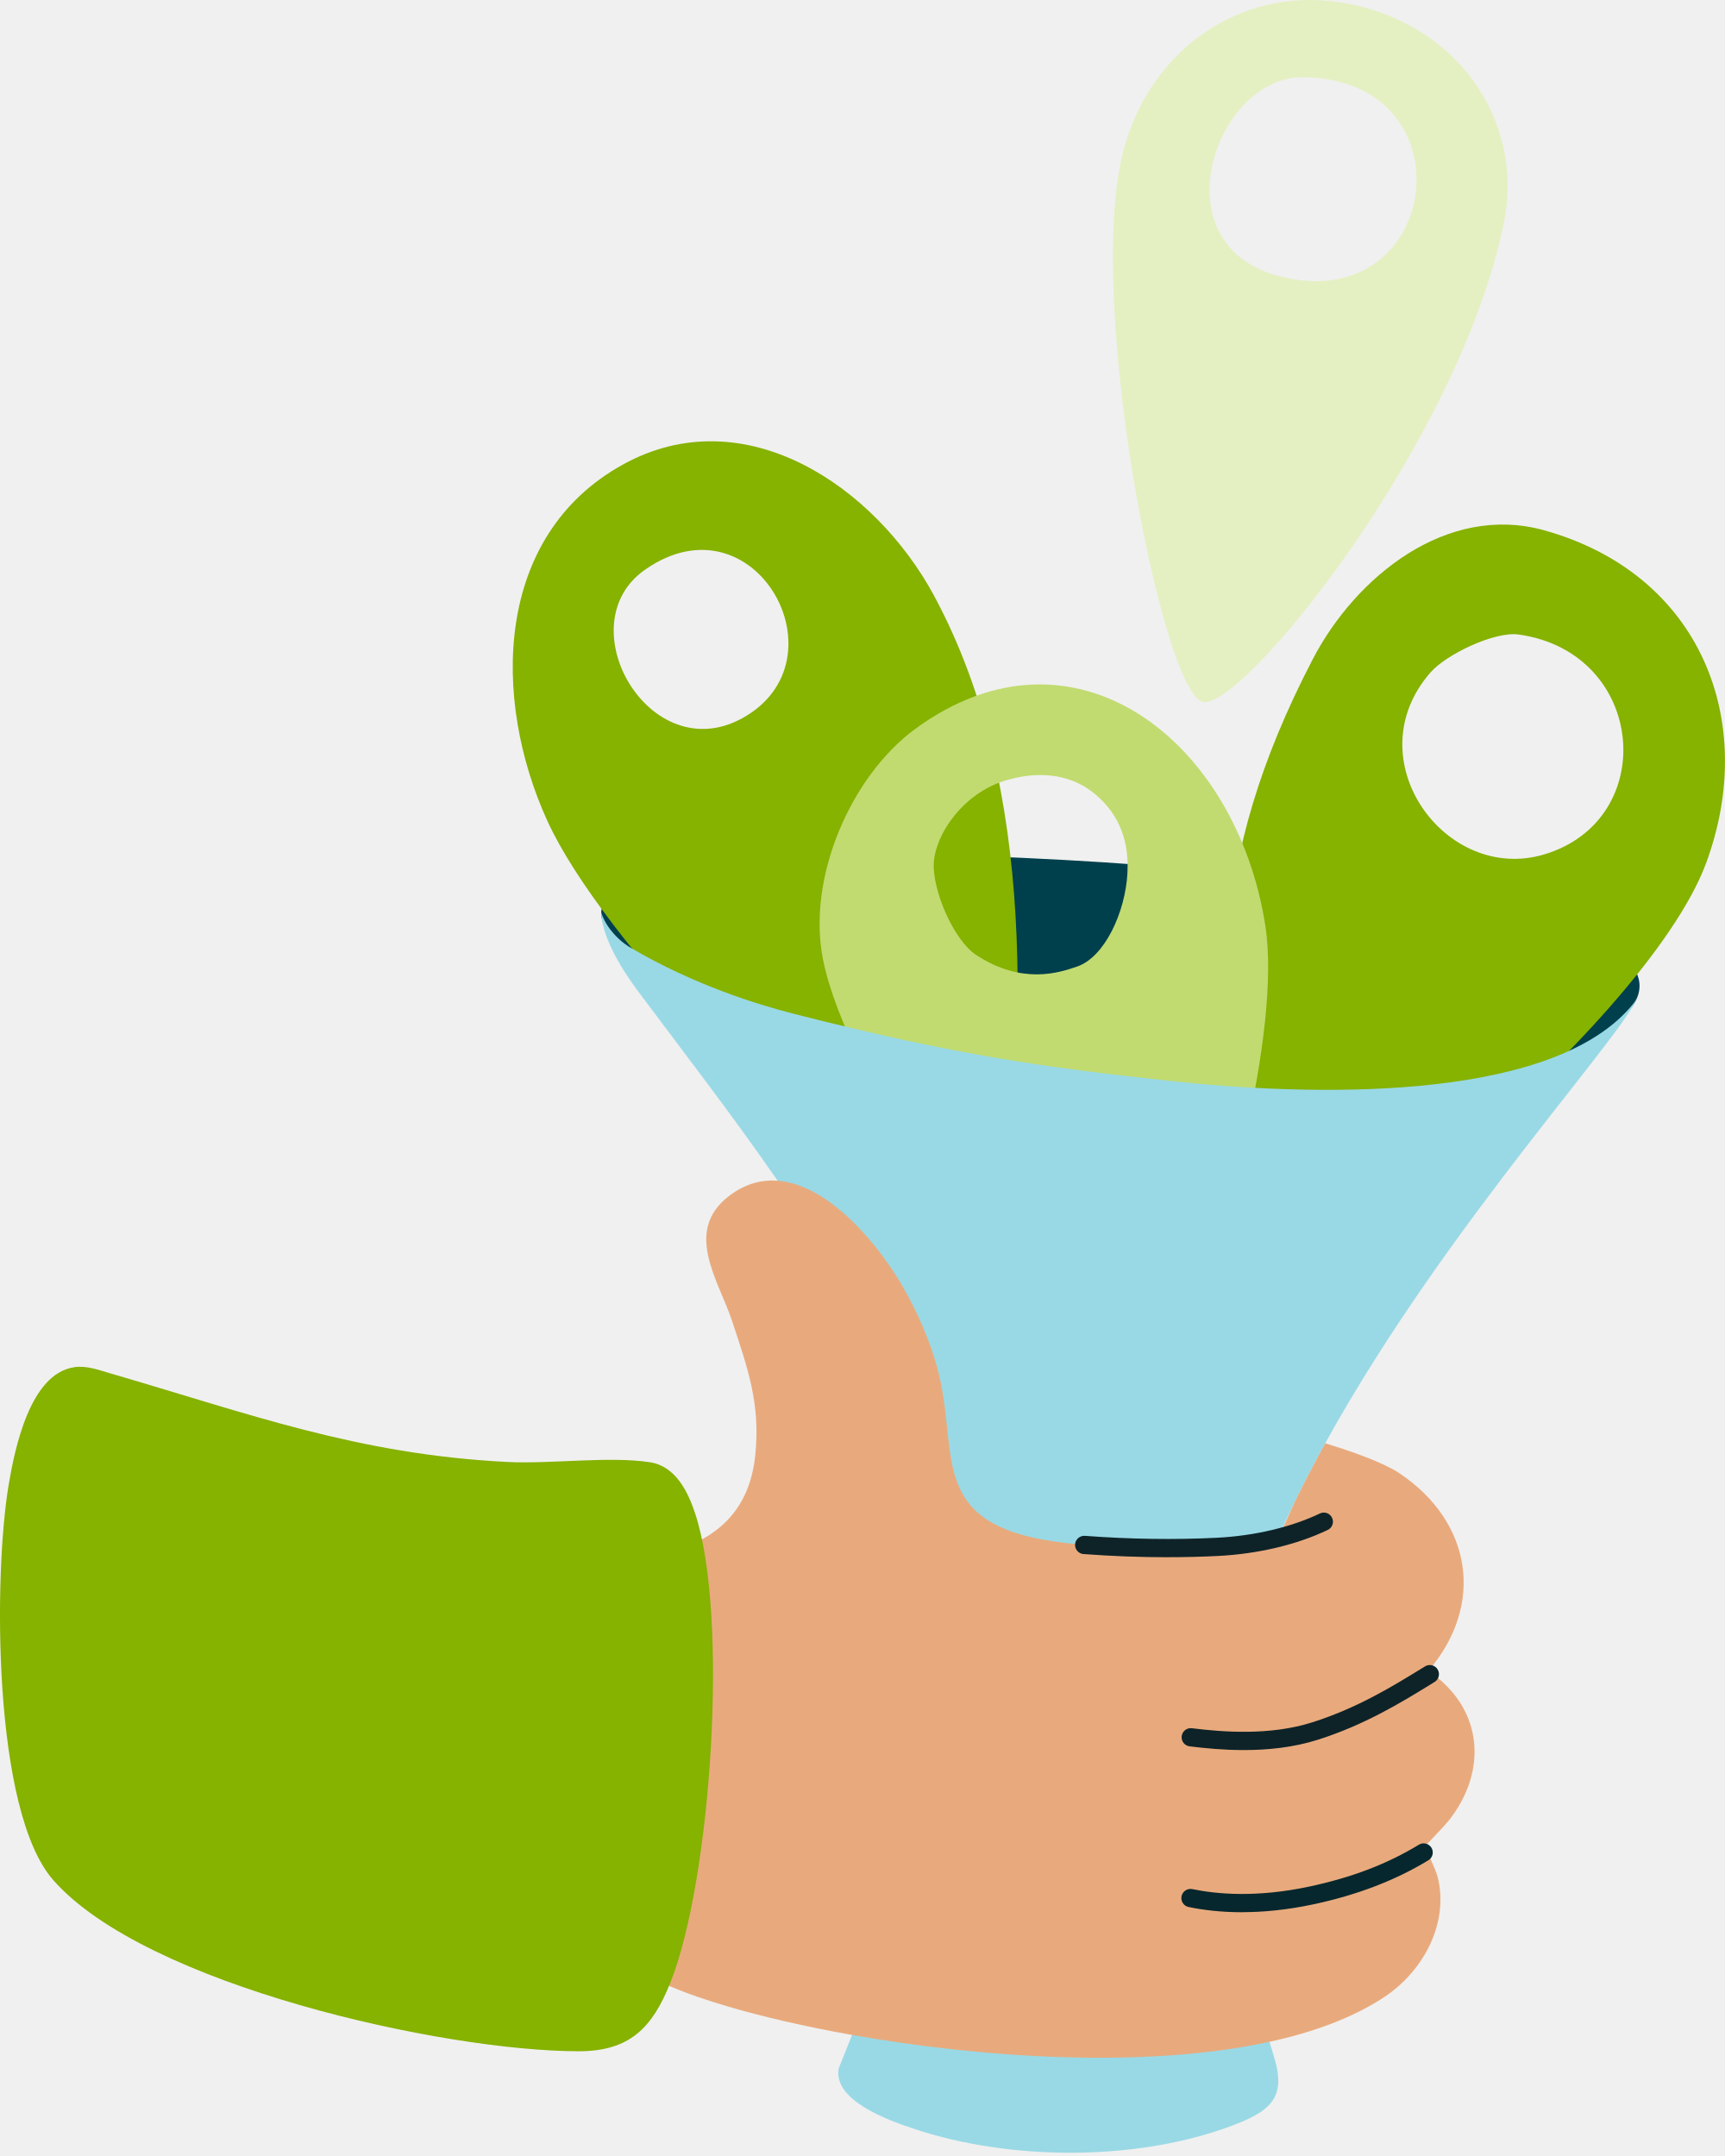
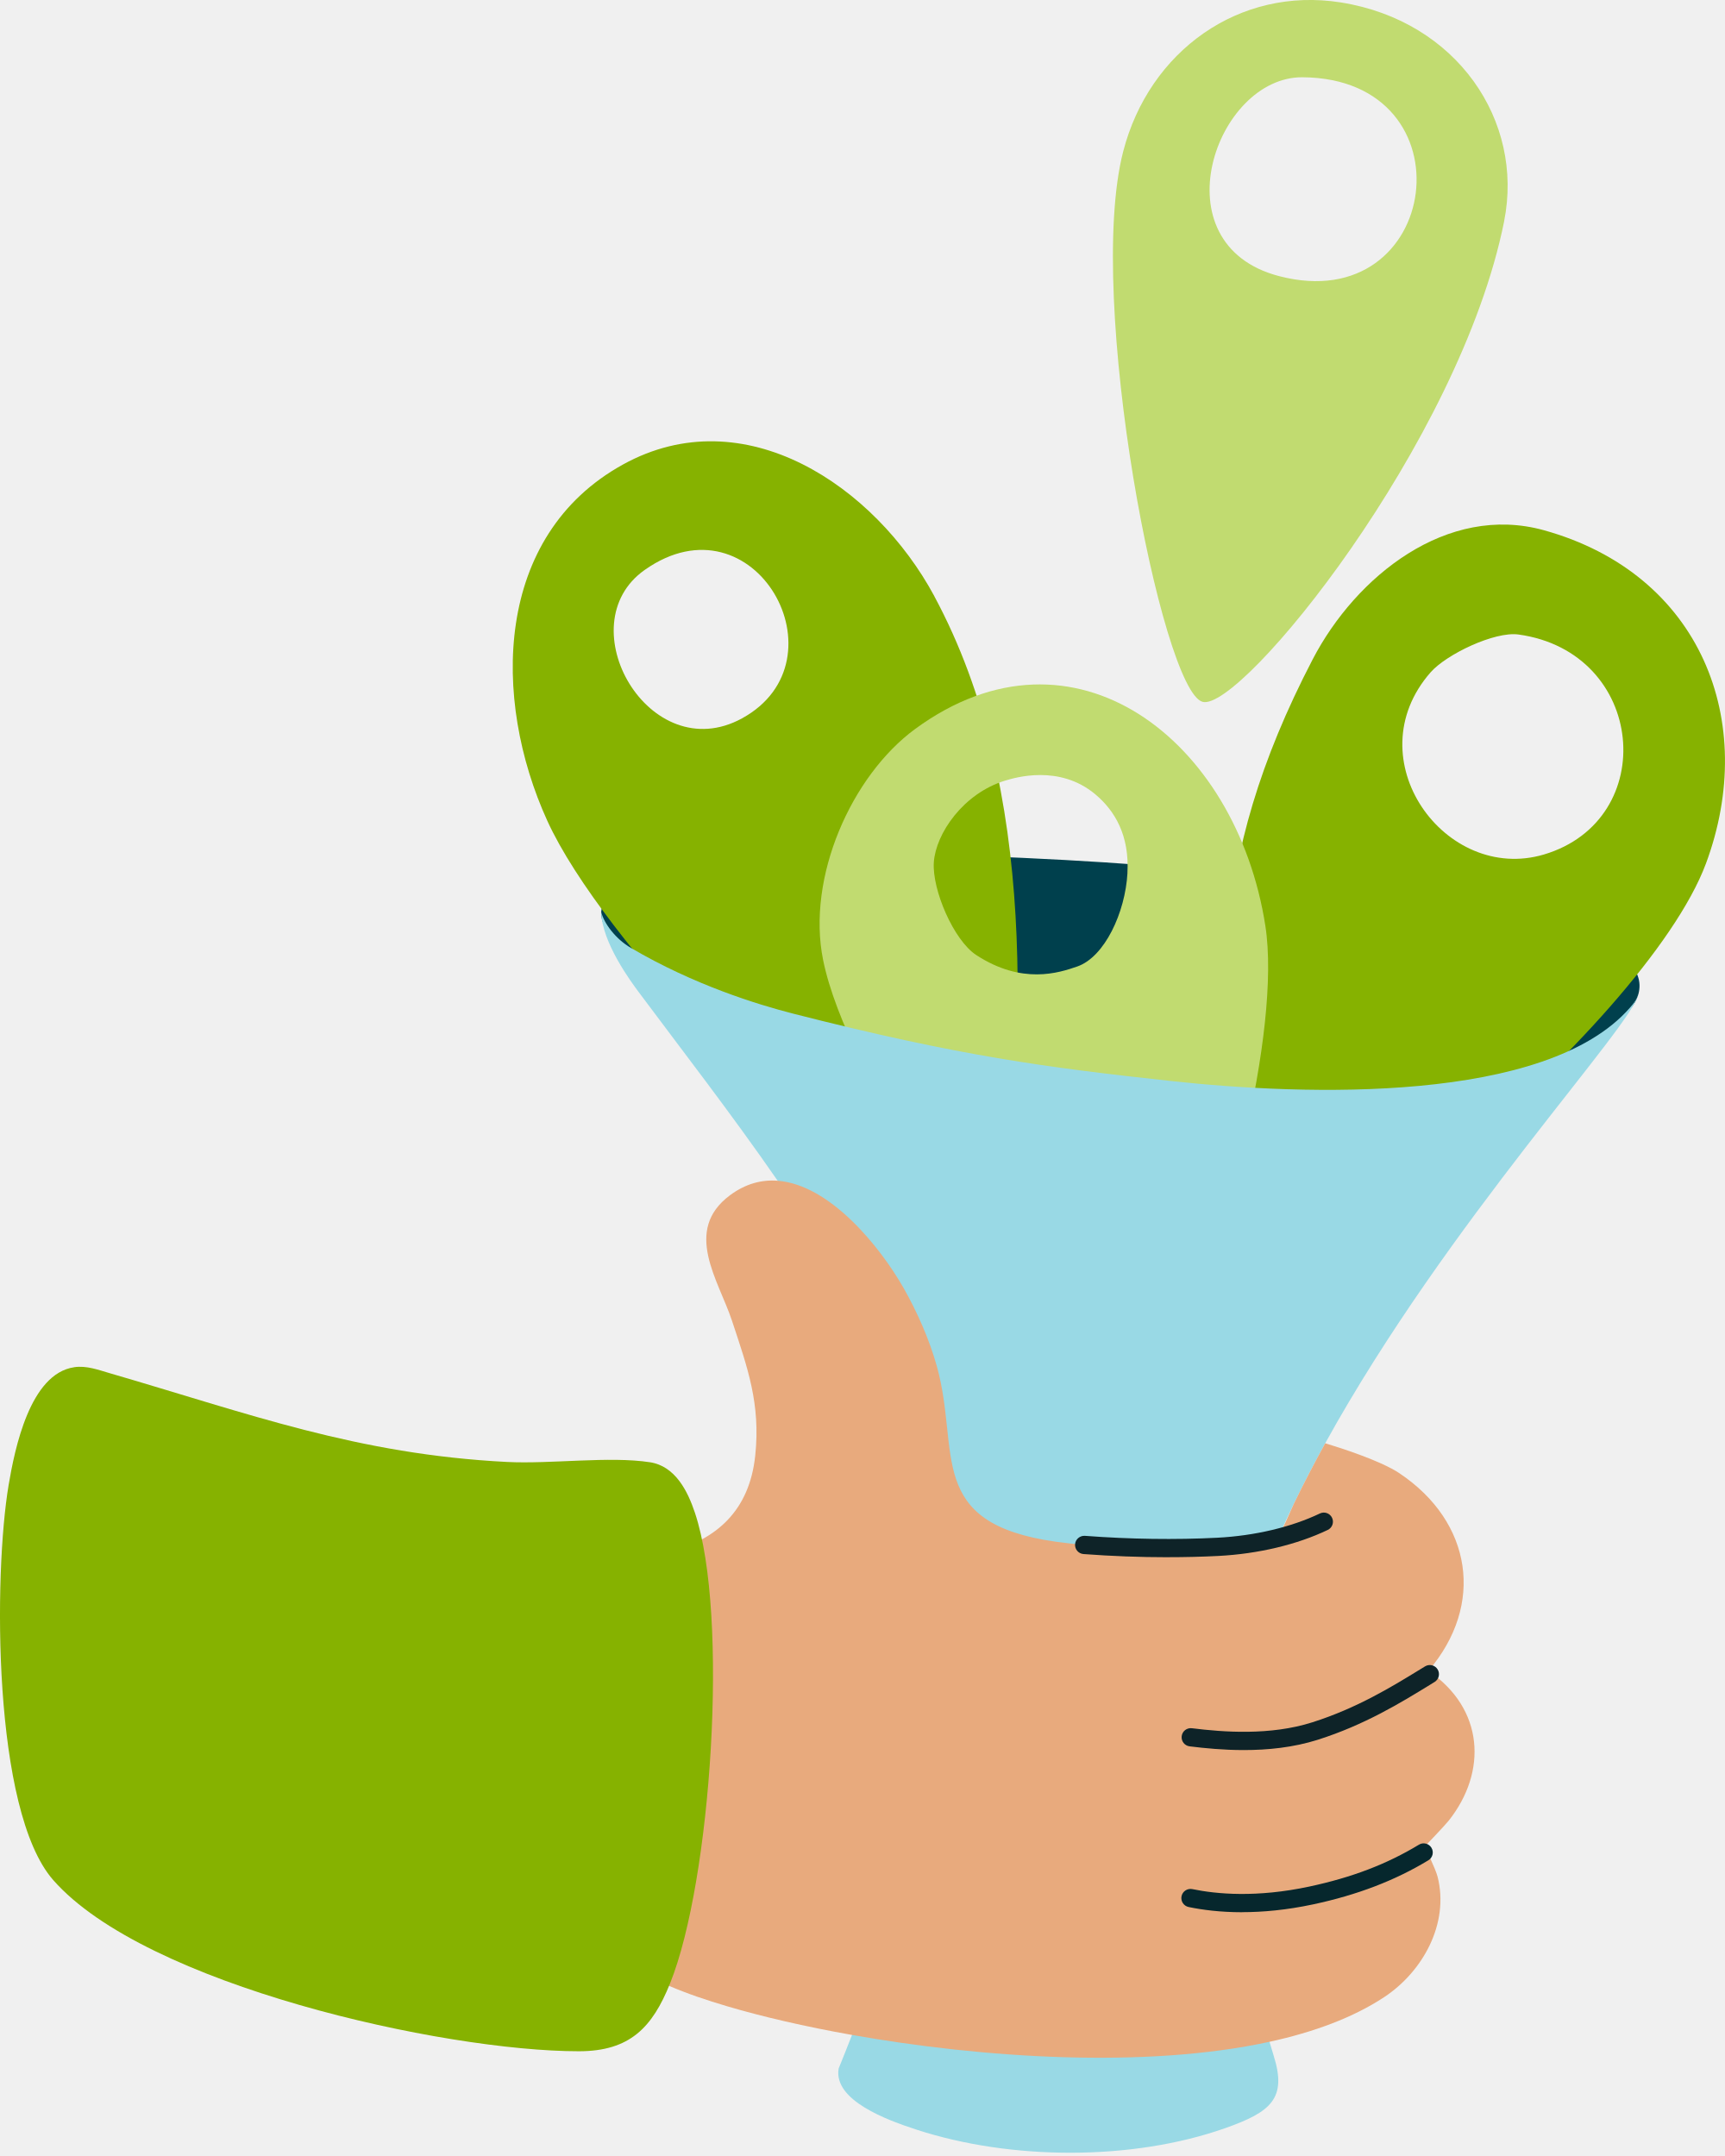
<svg xmlns="http://www.w3.org/2000/svg" width="200" height="250" viewBox="0 0 200 250" fill="none">
  <g clip-path="url(#clip0_7605_3360)">
    <path d="M189.973 115.214C189.77 115.993 189.342 116.628 189.021 117.009C179.295 128.586 151.349 127.836 135.775 126.075C121.383 124.444 111.267 123.085 91.9 117.945C87.822 116.861 80.472 114.515 73.138 110.04C71.377 108.964 70.111 107.939 69.784 106.551C69.78 106.542 69.78 106.534 69.78 106.525C69.734 106.25 69.691 105.987 69.704 105.742C69.873 102.439 79.786 98.404 95.592 98.743C130.635 99.492 145.857 101.008 169.132 105.03C176.309 106.271 185.231 108.816 187.86 110.73C190.05 112.322 190.299 113.956 189.973 115.214Z" fill="#00404D" />
    <path d="M197.794 100.123C203.9 83.669 197.218 66.537 178.994 61.481C167.773 58.373 157.213 66.804 152.191 76.462C139.853 100.195 140.746 116.933 144.066 143.143C145.759 156.506 190.731 119.147 197.794 100.123ZM179.015 99.081C167.574 102.486 157.056 88.017 165.864 77.961C167.689 75.878 173.282 73.193 176.055 73.574C190.858 75.624 192.505 95.063 179.015 99.081Z" fill="#86B200" />
    <path d="M108.333 69.136C101.457 56.362 86.298 46.085 72.219 53.868C57.289 62.116 57.001 81.018 63.454 95.169C69.827 109.159 94.246 133.992 107.012 143.045C109.62 144.9 113.452 148.329 115.993 144.629C118.821 120.324 120.388 91.548 108.329 69.141L108.333 69.136ZM86.027 83.3C75.302 89.16 65.707 72.456 74.751 66.084C87.479 57.115 98.294 76.593 86.027 83.3Z" fill="#86B200" />
    <path d="M106.11 84.524C98.717 89.944 93.488 101.744 95.436 111.331C98.188 124.91 115.684 150.43 126.519 159.241C131.215 163.056 133.755 160.143 136.093 155.892C141.813 145.471 148.596 119.511 146.708 107.351C143.371 85.849 124.512 71.038 106.11 84.524ZM130.719 101.236C130.465 105.822 128.069 110.967 124.906 112.068C122.759 112.813 118.499 114.206 113.194 110.746C110.573 109.04 108.058 103.171 108.269 99.991C108.494 96.668 111.678 91.993 116.547 90.515C117.703 90.168 122.814 88.614 126.985 92.099C129.284 94.021 130.961 96.905 130.715 101.236H130.719Z" fill="#C1DB70" />
-     <path d="M174.391 25.647C176.716 14.028 168.929 2.43 155.469 0.284C143.68 -1.592 133.23 5.924 130.224 17.572C125.825 34.619 134.687 80.073 139.429 81.382C143.837 82.597 169.259 51.331 174.396 25.647H174.391ZM148.291 32.015C134.153 28.318 140.954 8.887 151.01 8.959C170.801 9.095 167.151 36.948 148.291 32.015Z" fill="#E4F0C2" />
+     <path d="M174.391 25.647C176.716 14.028 168.929 2.43 155.469 0.284C143.68 -1.592 133.23 5.924 130.224 17.572C125.825 34.619 134.687 80.073 139.429 81.382C143.837 82.597 169.259 51.331 174.396 25.647H174.391ZM148.291 32.015C134.153 28.318 140.954 8.887 151.01 8.959C170.801 9.095 167.151 36.948 148.291 32.015Z" fill="#C1DB70" />
    <path d="M189.973 115.214C189.351 118.923 167.866 141.597 153.648 167.354C152.369 169.679 151.145 172.029 150.002 174.391C149.401 175.628 148.825 176.873 148.27 178.118C143.591 188.665 140.7 199.356 141.415 209.167C141.944 216.442 145.184 229.915 147.186 236.758C147.36 237.359 147.525 237.909 147.682 238.4C149.227 243.329 147.356 244.896 142.063 246.767C131.244 250.587 117.178 250.498 106.292 246.954C102.854 245.84 96.621 243.558 97.231 239.865C97.73 238.637 98.251 237.333 98.785 235.961C104.442 221.37 111.403 199.344 110.645 185.096C109.764 168.476 100.5 151.844 90.164 136.914C84.744 129.081 79.024 121.709 74.07 115.061C73.18 113.867 69.78 109.294 69.704 105.742C70.03 107.08 71.376 108.875 73.138 109.908C80.472 114.219 87.822 116.475 91.9 117.521C111.267 122.471 121.383 123.78 135.775 125.35C151.349 127.044 179.256 127.988 188.983 116.844C189.304 116.475 189.77 115.963 189.973 115.214Z" fill="#99D9E5" />
    <path d="M167.964 211.119C167.477 211.729 165.182 214.117 165.182 214.117C165.182 214.117 166.444 216.696 166.677 217.615C168.057 223.051 164.957 228.619 160.495 231.571C156.895 233.95 152.331 235.636 147.186 236.758C132.794 239.899 113.871 238.638 98.785 235.962C93.314 234.992 88.352 233.836 84.291 232.633C79.591 231.24 75.272 229.627 71.258 226.744C63.687 212.733 62.019 196.325 61.778 180.603C71.855 181.399 86.192 181.818 87.564 168.777C88.195 162.785 86.683 158.627 84.863 153.131C83.304 148.436 79.159 142.686 84.626 138.604C86.442 137.249 88.318 136.77 90.164 136.914C96.231 137.38 102.032 144.549 104.776 149.371C106.351 152.145 107.77 155.367 108.625 158.445C111.369 168.32 107.202 176.64 122.446 178.774C131.401 180.031 145.721 179.646 148.207 178.24C148.228 178.202 148.249 178.16 148.27 178.118C148.8 177.072 149.405 175.751 150.002 174.391C151.145 172.029 152.369 169.679 153.648 167.354C155.367 167.875 160.058 169.365 162.239 170.822C170.699 176.479 172.164 186.091 165.61 193.746C172.058 198.112 172.477 205.428 167.964 211.119Z" fill="#E8AA7D" />
    <path d="M8.6 158.534C10.044 158.322 11.415 158.852 12.762 159.241C28.907 163.933 41.385 168.633 58.784 169.522C63.857 169.78 70.648 168.828 75.361 169.556C78.295 170.009 79.731 172.897 80.573 175.42C84.553 187.344 82.458 218.148 77.69 229.983C75.628 235.106 73.028 237.854 67.104 237.854C51.395 237.854 16.852 230.186 6.165 217.996C-0.893 209.942 -0.733 182.508 0.999 172.202C1.711 167.985 3.472 159.288 8.6 158.538V158.534Z" fill="#86B200" />
    <path d="M135.394 180.569C132.189 180.569 128.89 180.446 125.626 180.201C125.041 180.158 124.605 179.65 124.647 179.066C124.69 178.482 125.211 178.05 125.782 178.088C130.995 178.482 136.304 178.558 141.14 178.308C145.484 178.083 149.706 177.084 153.03 175.496C153.559 175.242 154.19 175.467 154.44 175.992C154.694 176.521 154.469 177.152 153.944 177.402C150.375 179.112 145.865 180.184 141.246 180.421C139.353 180.518 137.388 180.565 135.39 180.565L135.394 180.569Z" fill="#0E2328" />
    <path d="M144.21 202.93C141.868 202.93 139.696 202.718 137.926 202.498C137.346 202.426 136.935 201.897 137.007 201.317C137.079 200.736 137.608 200.326 138.189 200.398C141.838 200.851 147.258 201.27 152.153 199.712C157.327 198.069 161.371 195.588 164.623 193.593L165.224 193.225C165.724 192.92 166.376 193.077 166.681 193.576C166.986 194.076 166.829 194.728 166.329 195.033L165.732 195.401C162.383 197.455 158.217 200.008 152.797 201.732C149.943 202.638 146.958 202.93 144.214 202.93H144.21Z" fill="#0E2328" />
    <path d="M144.019 221.734C141.466 221.734 139.378 221.455 137.812 221.129C137.24 221.01 136.872 220.451 136.99 219.876C137.109 219.304 137.672 218.936 138.244 219.054C141.064 219.638 145.7 220.062 151.802 218.758C156.751 217.699 160.791 216.158 164.513 213.901C165.008 213.596 165.665 213.757 165.965 214.257C166.27 214.756 166.109 215.408 165.61 215.709C161.735 218.059 157.361 219.732 152.242 220.824C149.138 221.485 146.382 221.726 144.023 221.726L144.019 221.734Z" fill="#06272D" />
  </g>
  <defs>
    <clipPath id="clip0_7605_3360">
      <rect width="200" height="249.621" fill="white" />
    </clipPath>
  </defs>
</svg>
